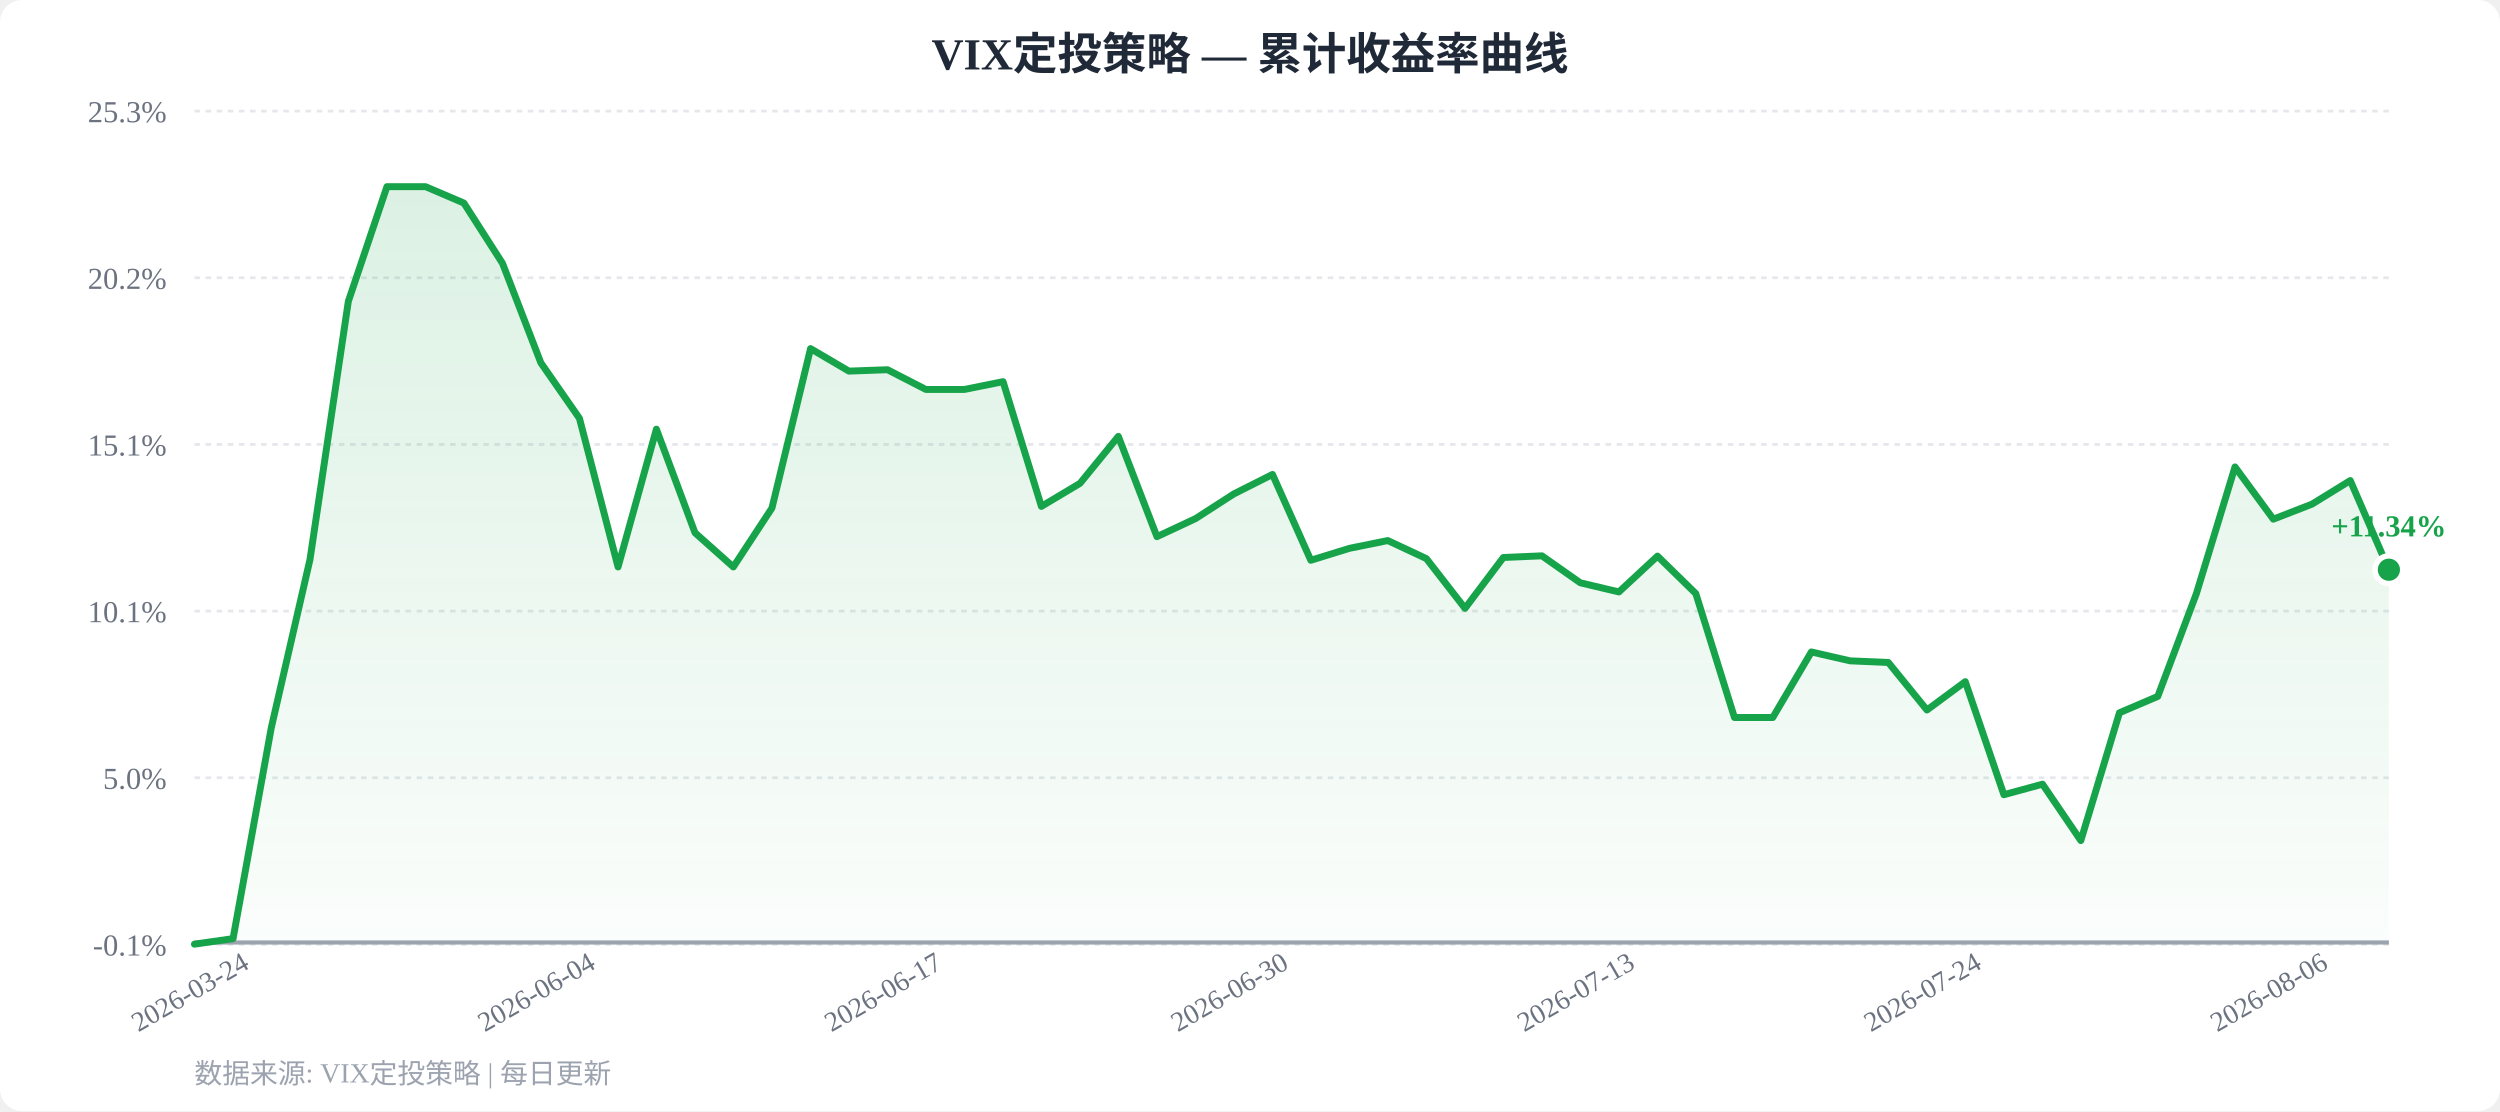
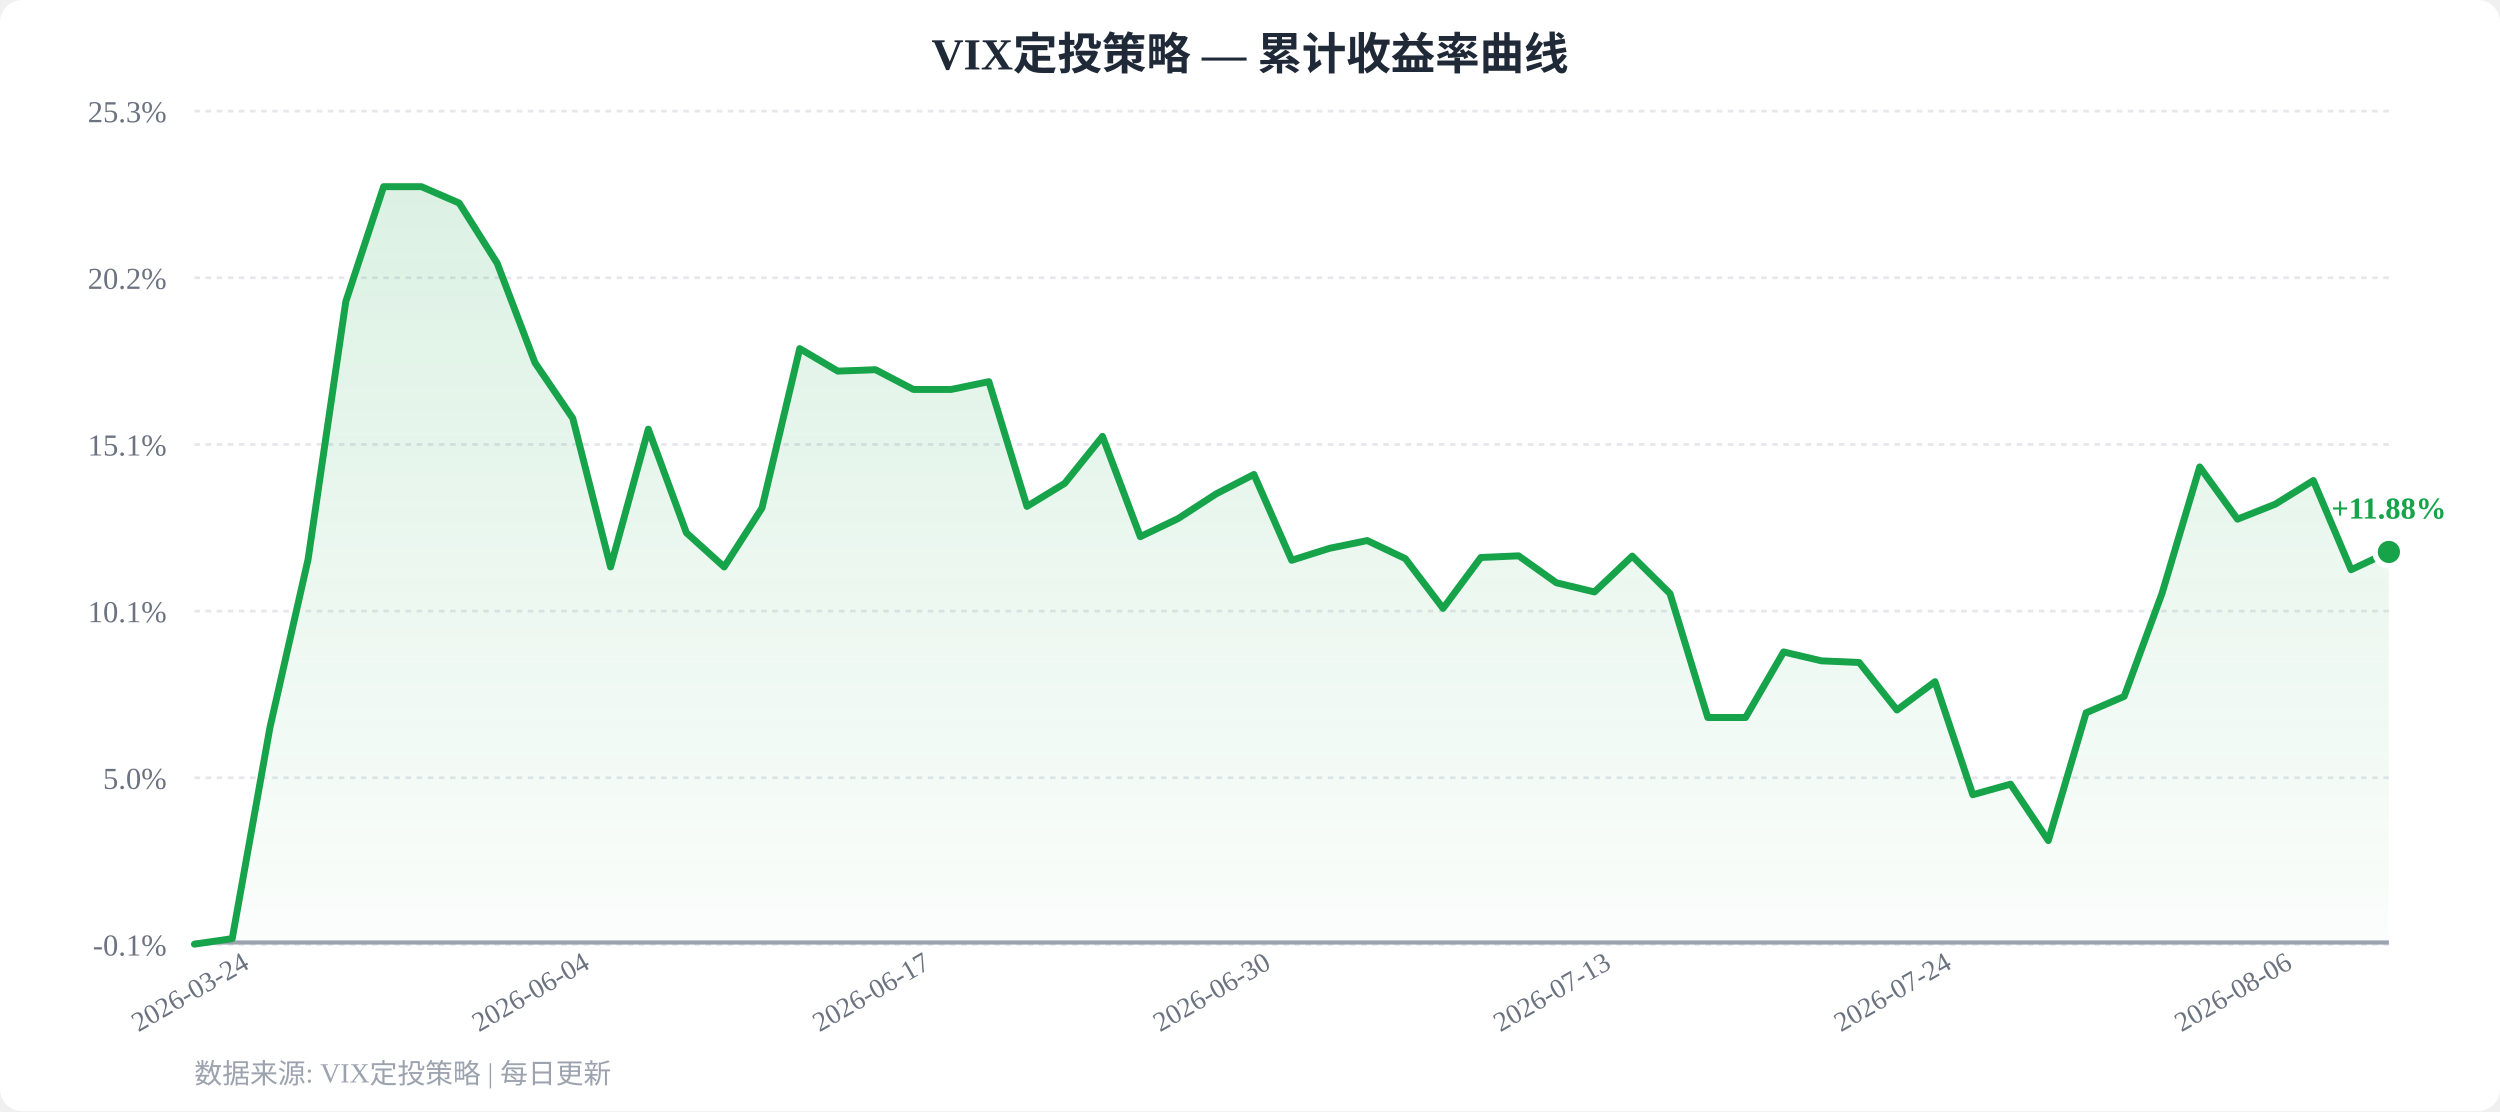
<svg xmlns="http://www.w3.org/2000/svg" viewBox="0 0 900 400" width="100%" height="100%">
  <defs>
    <linearGradient id="areaGradient" x1="0" y1="0" x2="0" y2="1">
      <stop offset="0%" stop-color="#16a34a" stop-opacity="0.15" />
      <stop offset="100%" stop-color="#16a34a" stop-opacity="0.02" />
    </linearGradient>
  </defs>
  <rect width="900" height="400" fill="#ffffff" rx="8" />
  <text x="450.0" y="25" text-anchor="middle" font-size="16" font-weight="bold" fill="#1f2937">VIX定投策略 — 累计收益率曲线</text>
  <line x1="70" y1="340.0" x2="860" y2="340.0" stroke="#e5e7eb" stroke-width="1" stroke-dasharray="2,2" />
  <line x1="70" y1="280.0" x2="860" y2="280.0" stroke="#e5e7eb" stroke-width="1" stroke-dasharray="2,2" />
  <line x1="70" y1="220.0" x2="860" y2="220.0" stroke="#e5e7eb" stroke-width="1" stroke-dasharray="2,2" />
  <line x1="70" y1="160.0" x2="860" y2="160.0" stroke="#e5e7eb" stroke-width="1" stroke-dasharray="2,2" />
  <line x1="70" y1="100.0" x2="860" y2="100.0" stroke="#e5e7eb" stroke-width="1" stroke-dasharray="2,2" />
  <line x1="70" y1="40.0" x2="860" y2="40.0" stroke="#e5e7eb" stroke-width="1" stroke-dasharray="2,2" />
  <line x1="70" y1="339.3" x2="860" y2="339.3" stroke="#9ca3af" stroke-width="1.5" />
-   <path d="M70.0,339.9 L83.9,337.9 L97.7,261.8 L111.6,201.4 L125.4,108.5 L139.3,67.2 L153.2,67.2 L167.0,73.1 L180.9,94.8 L194.7,130.6 L208.6,150.6 L222.5,204.1 L236.3,154.5 L250.2,191.8 L264.0,204.1 L277.9,182.9 L291.8,125.5 L305.6,133.6 L319.5,133.1 L333.3,140.2 L347.2,140.2 L361.1,137.4 L374.9,182.3 L388.8,174.0 L402.6,157.1 L416.5,193.2 L430.4,186.7 L444.2,177.8 L458.1,170.8 L471.9,201.7 L485.8,197.4 L499.6,194.6 L513.5,201.1 L527.4,219.0 L541.2,200.7 L555.1,200.1 L568.9,209.8 L582.8,213.1 L596.7,200.2 L610.5,213.7 L624.4,258.3 L638.2,258.3 L652.1,234.7 L666.0,237.9 L679.8,238.5 L693.7,255.6 L707.5,245.4 L721.4,286.1 L735.3,282.3 L749.1,302.6 L763.0,256.6 L776.8,250.7 L790.7,213.7 L804.6,168.1 L818.4,186.9 L832.3,181.5 L846.1,173.0 L860.0,205.1 L860.0,339.3 L70.0,339.3 Z" fill="url(#areaGradient)" stroke="none" />
-   <path d="M70.0,339.9 L83.9,337.9 L97.7,261.8 L111.6,201.4 L125.4,108.5 L139.3,67.2 L153.2,67.2 L167.0,73.1 L180.9,94.8 L194.7,130.6 L208.6,150.6 L222.5,204.1 L236.3,154.5 L250.2,191.8 L264.0,204.1 L277.9,182.9 L291.8,125.5 L305.6,133.6 L319.5,133.1 L333.3,140.2 L347.2,140.2 L361.1,137.4 L374.9,182.3 L388.8,174.0 L402.6,157.1 L416.5,193.2 L430.4,186.7 L444.2,177.8 L458.1,170.8 L471.9,201.7 L485.8,197.4 L499.6,194.6 L513.5,201.1 L527.4,219.0 L541.2,200.7 L555.1,200.1 L568.9,209.8 L582.8,213.1 L596.7,200.2 L610.5,213.7 L624.4,258.3 L638.2,258.3 L652.1,234.7 L666.0,237.9 L679.8,238.5 L693.7,255.6 L707.5,245.4 L721.4,286.1 L735.3,282.3 L749.1,302.6 L763.0,256.6 L776.8,250.7 L790.7,213.7 L804.6,168.1 L818.4,186.9 L832.3,181.5 L846.1,173.0 L860.0,205.1" fill="none" stroke="#16a34a" stroke-width="2.5" stroke-linejoin="round" stroke-linecap="round" />
-   <circle cx="860.0" cy="205.1" r="5" fill="#16a34a" stroke="#ffffff" stroke-width="2" />
-   <text x="860.0" y="193.1" text-anchor="middle" font-size="11" font-weight="bold" fill="#16a34a">+11.34%</text>
+   <path d="M70.0,339.9 L83.6,337.9 L97.2,261.8 L110.9,201.4 L124.5,108.5 L138.1,67.2 L151.7,67.2 L165.3,73.1 L179.0,94.8 L192.6,130.6 L206.2,150.6 L219.8,204.1 L233.4,154.5 L247.1,191.8 L260.7,204.1 L274.3,182.9 L287.9,125.5 L301.6,133.6 L315.2,133.1 L328.8,140.2 L342.4,140.2 L356.0,137.4 L369.7,182.3 L383.3,174.0 L396.9,157.1 L410.5,193.2 L424.1,186.7 L437.8,177.8 L451.4,170.8 L465.0,201.7 L478.6,197.4 L492.2,194.6 L505.9,201.1 L519.5,219.0 L533.1,200.7 L546.7,200.1 L560.3,209.8 L574.0,213.1 L587.6,200.2 L601.2,213.7 L614.8,258.3 L628.4,258.3 L642.1,234.7 L655.7,237.9 L669.3,238.5 L682.9,255.6 L696.6,245.4 L710.2,286.1 L723.8,282.3 L737.4,302.6 L751.0,256.6 L764.7,250.7 L778.3,213.7 L791.9,168.1 L805.5,186.9 L819.1,181.5 L832.8,173.0 L846.4,205.1 L860.0,198.7 L860.0,339.3 L70.0,339.3 Z" fill="url(#areaGradient)" stroke="none" />
+   <path d="M70.0,339.9 L83.6,337.9 L97.2,261.8 L110.9,201.4 L124.5,108.5 L138.1,67.2 L151.7,67.2 L165.3,73.1 L179.0,94.8 L192.6,130.6 L206.2,150.6 L219.8,204.1 L233.4,154.5 L247.1,191.8 L260.7,204.1 L274.3,182.9 L287.9,125.5 L301.6,133.6 L315.2,133.1 L328.8,140.2 L342.4,140.2 L356.0,137.4 L369.7,182.3 L383.3,174.0 L396.9,157.1 L410.5,193.2 L424.1,186.7 L437.8,177.8 L451.4,170.8 L465.0,201.7 L478.6,197.4 L492.2,194.6 L505.9,201.1 L519.5,219.0 L533.1,200.7 L546.7,200.1 L560.3,209.8 L574.0,213.1 L587.6,200.2 L601.2,213.7 L614.8,258.3 L628.4,258.3 L642.1,234.7 L655.7,237.9 L669.3,238.5 L682.9,255.6 L696.6,245.4 L710.2,286.1 L723.8,282.3 L737.4,302.6 L751.0,256.6 L764.7,250.7 L778.3,213.7 L791.9,168.1 L805.5,186.9 L819.1,181.5 L832.8,173.0 L846.4,205.1 L860.0,198.7" fill="none" stroke="#16a34a" stroke-width="2.5" stroke-linejoin="round" stroke-linecap="round" />
+   <circle cx="860.0" cy="198.7" r="5" fill="#16a34a" stroke="#ffffff" stroke-width="2" />
+   <text x="860.0" y="186.7" text-anchor="middle" font-size="11" font-weight="bold" fill="#16a34a">+11.88%</text>
  <text x="60" y="344.0" text-anchor="end" font-size="11" fill="#6b7280">-0.1%</text>
  <text x="60" y="284.0" text-anchor="end" font-size="11" fill="#6b7280">5.0%</text>
  <text x="60" y="224.0" text-anchor="end" font-size="11" fill="#6b7280">10.1%</text>
  <text x="60" y="164.0" text-anchor="end" font-size="11" fill="#6b7280">15.1%</text>
  <text x="60" y="104.0" text-anchor="end" font-size="11" fill="#6b7280">20.2%</text>
  <text x="60" y="44.0" text-anchor="end" font-size="11" fill="#6b7280">25.3%</text>
  <text x="70.0" y="360" text-anchor="middle" font-size="10" fill="#6b7280" transform="rotate(-30 70.0,360)">2026-03-24</text>
-   <text x="194.7" y="360" text-anchor="middle" font-size="10" fill="#6b7280" transform="rotate(-30 194.7,360)">2026-06-04</text>
-   <text x="319.5" y="360" text-anchor="middle" font-size="10" fill="#6b7280" transform="rotate(-30 319.5,360)">2026-06-17</text>
-   <text x="444.2" y="360" text-anchor="middle" font-size="10" fill="#6b7280" transform="rotate(-30 444.2,360)">2026-06-30</text>
-   <text x="568.9" y="360" text-anchor="middle" font-size="10" fill="#6b7280" transform="rotate(-30 568.9,360)">2026-07-13</text>
-   <text x="693.7" y="360" text-anchor="middle" font-size="10" fill="#6b7280" transform="rotate(-30 693.7,360)">2026-07-24</text>
-   <text x="818.4" y="360" text-anchor="middle" font-size="10" fill="#6b7280" transform="rotate(-30 818.4,360)">2026-08-06</text>
+   <text x="192.6" y="360" text-anchor="middle" font-size="10" fill="#6b7280" transform="rotate(-30 192.6,360)">2026-06-04</text>
+   <text x="315.2" y="360" text-anchor="middle" font-size="10" fill="#6b7280" transform="rotate(-30 315.2,360)">2026-06-17</text>
+   <text x="437.8" y="360" text-anchor="middle" font-size="10" fill="#6b7280" transform="rotate(-30 437.8,360)">2026-06-30</text>
+   <text x="560.3" y="360" text-anchor="middle" font-size="10" fill="#6b7280" transform="rotate(-30 560.3,360)">2026-07-13</text>
+   <text x="682.9" y="360" text-anchor="middle" font-size="10" fill="#6b7280" transform="rotate(-30 682.9,360)">2026-07-24</text>
+   <text x="805.5" y="360" text-anchor="middle" font-size="10" fill="#6b7280" transform="rotate(-30 805.5,360)">2026-08-06</text>
  <text x="70" y="390" font-size="10" fill="#9ca3af">数据来源: VIX定投策略 | 每日更新</text>
</svg>
